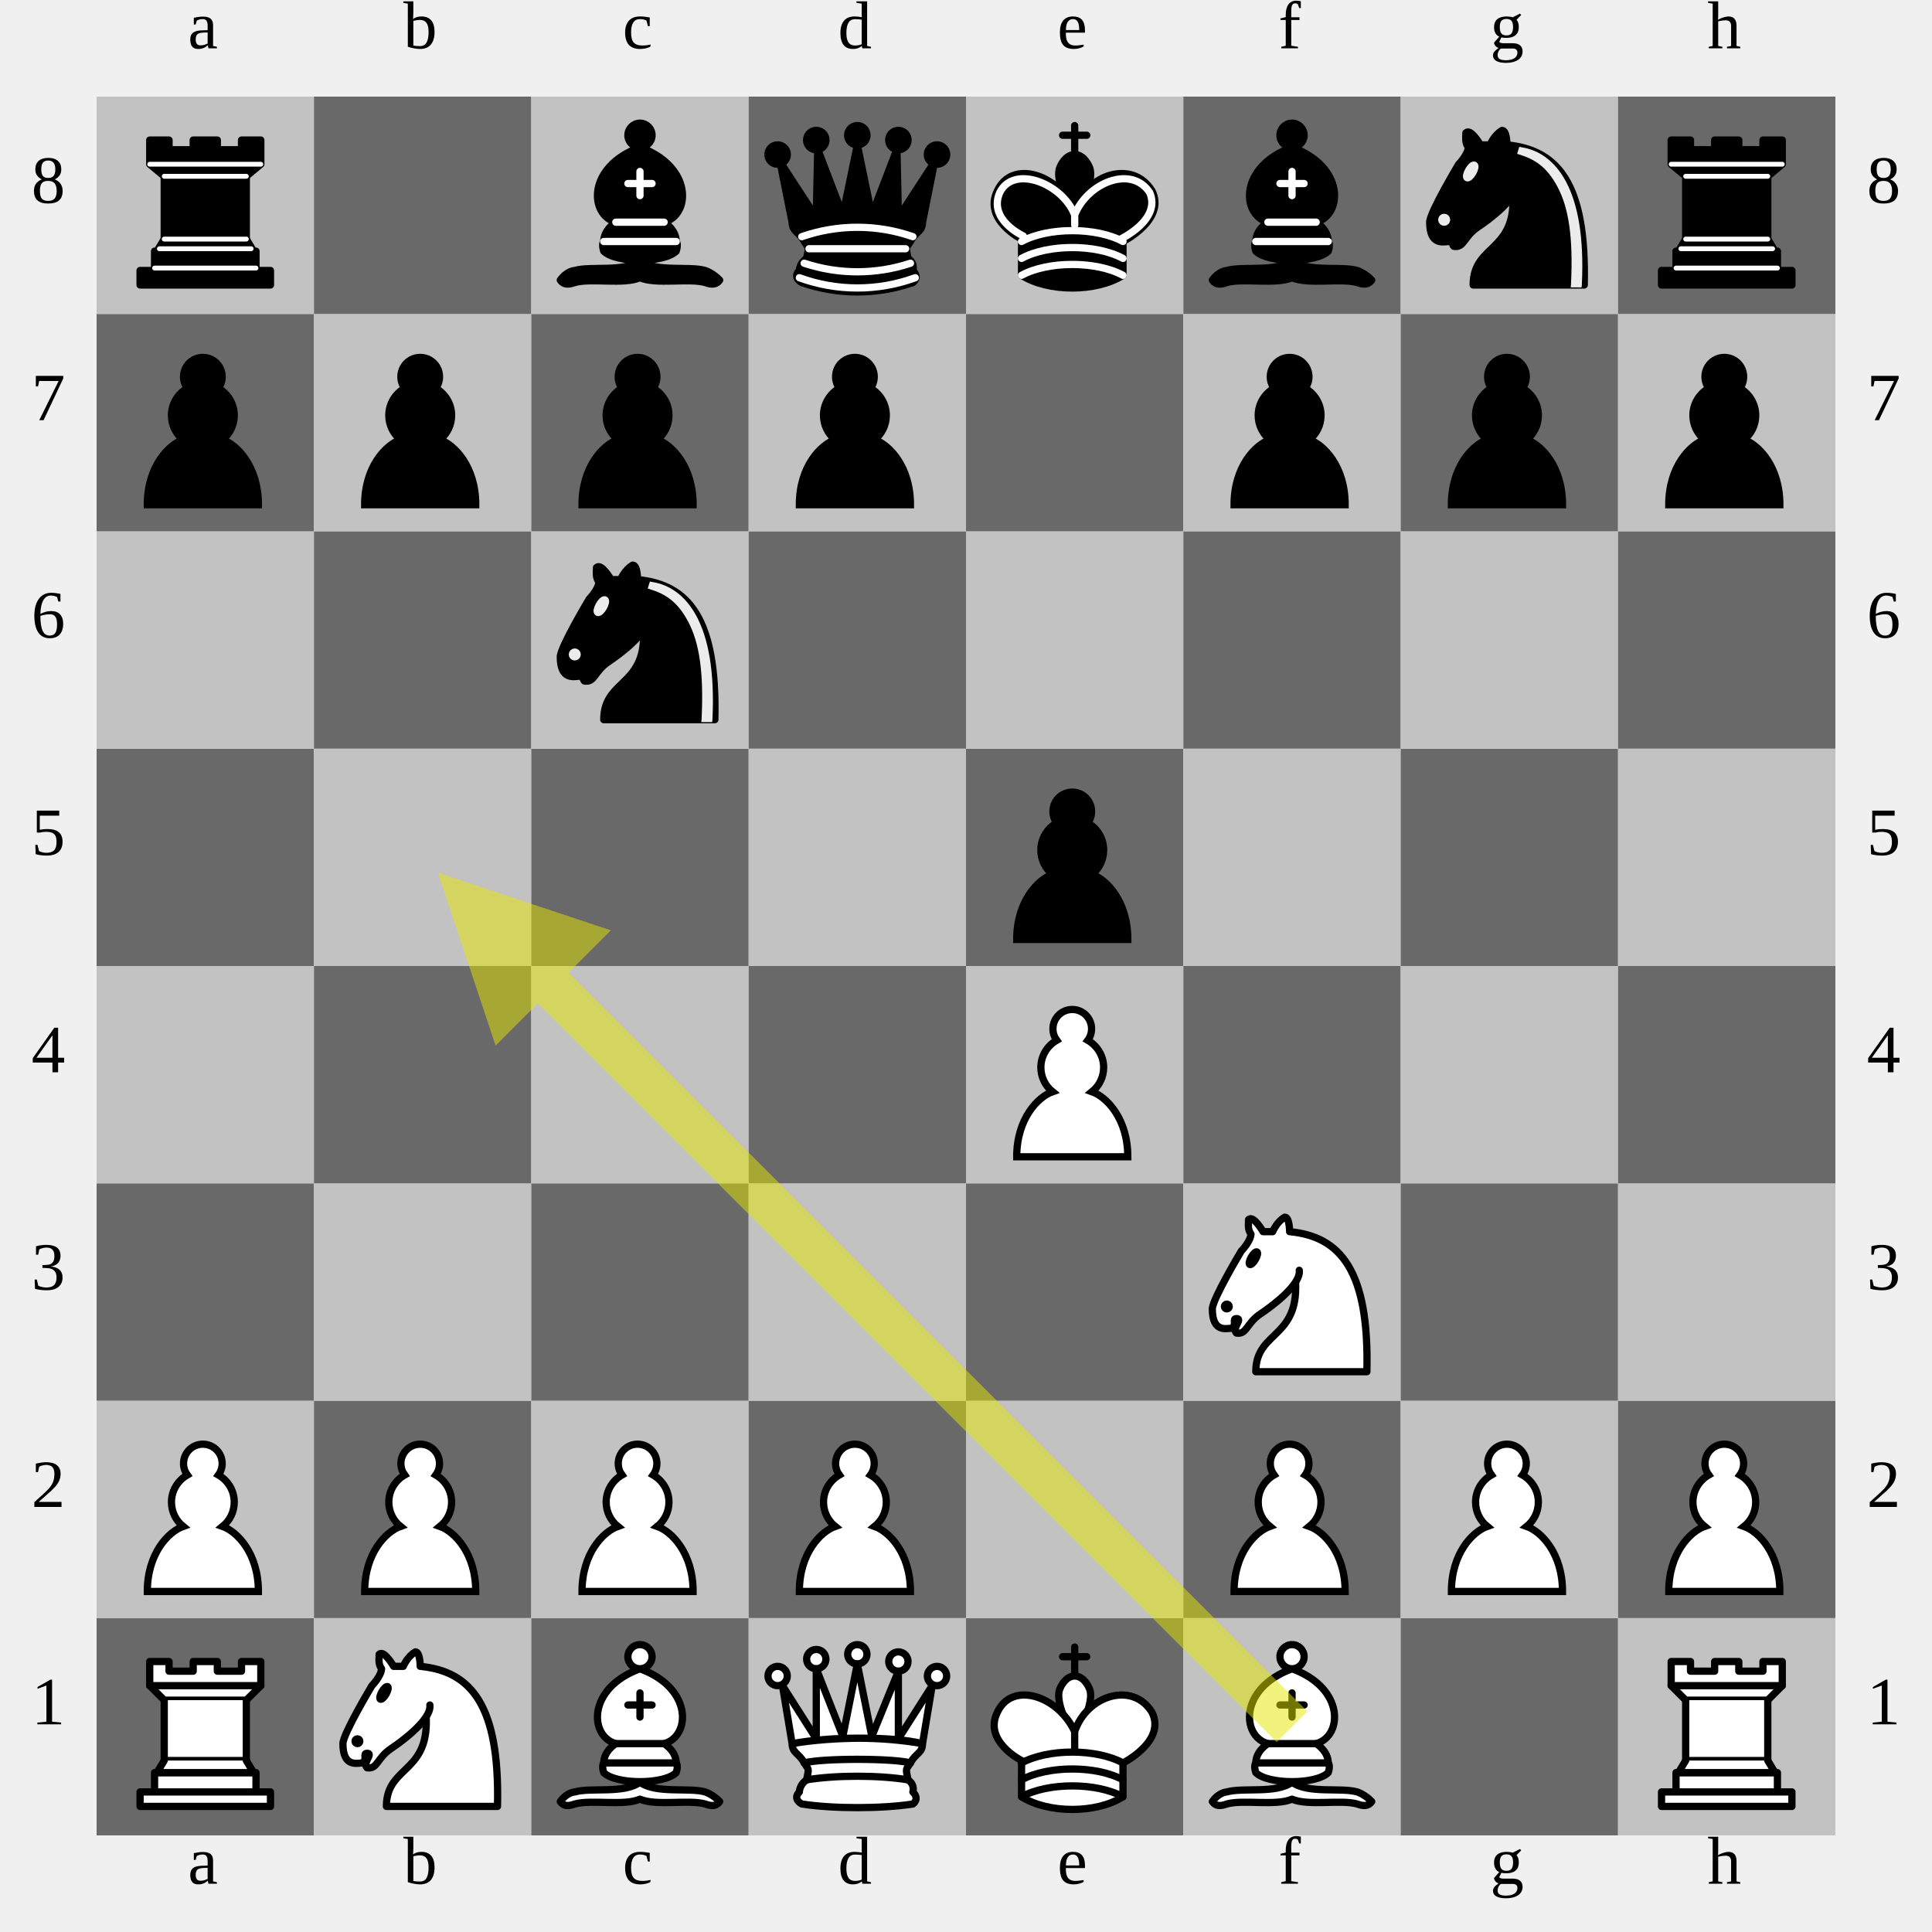
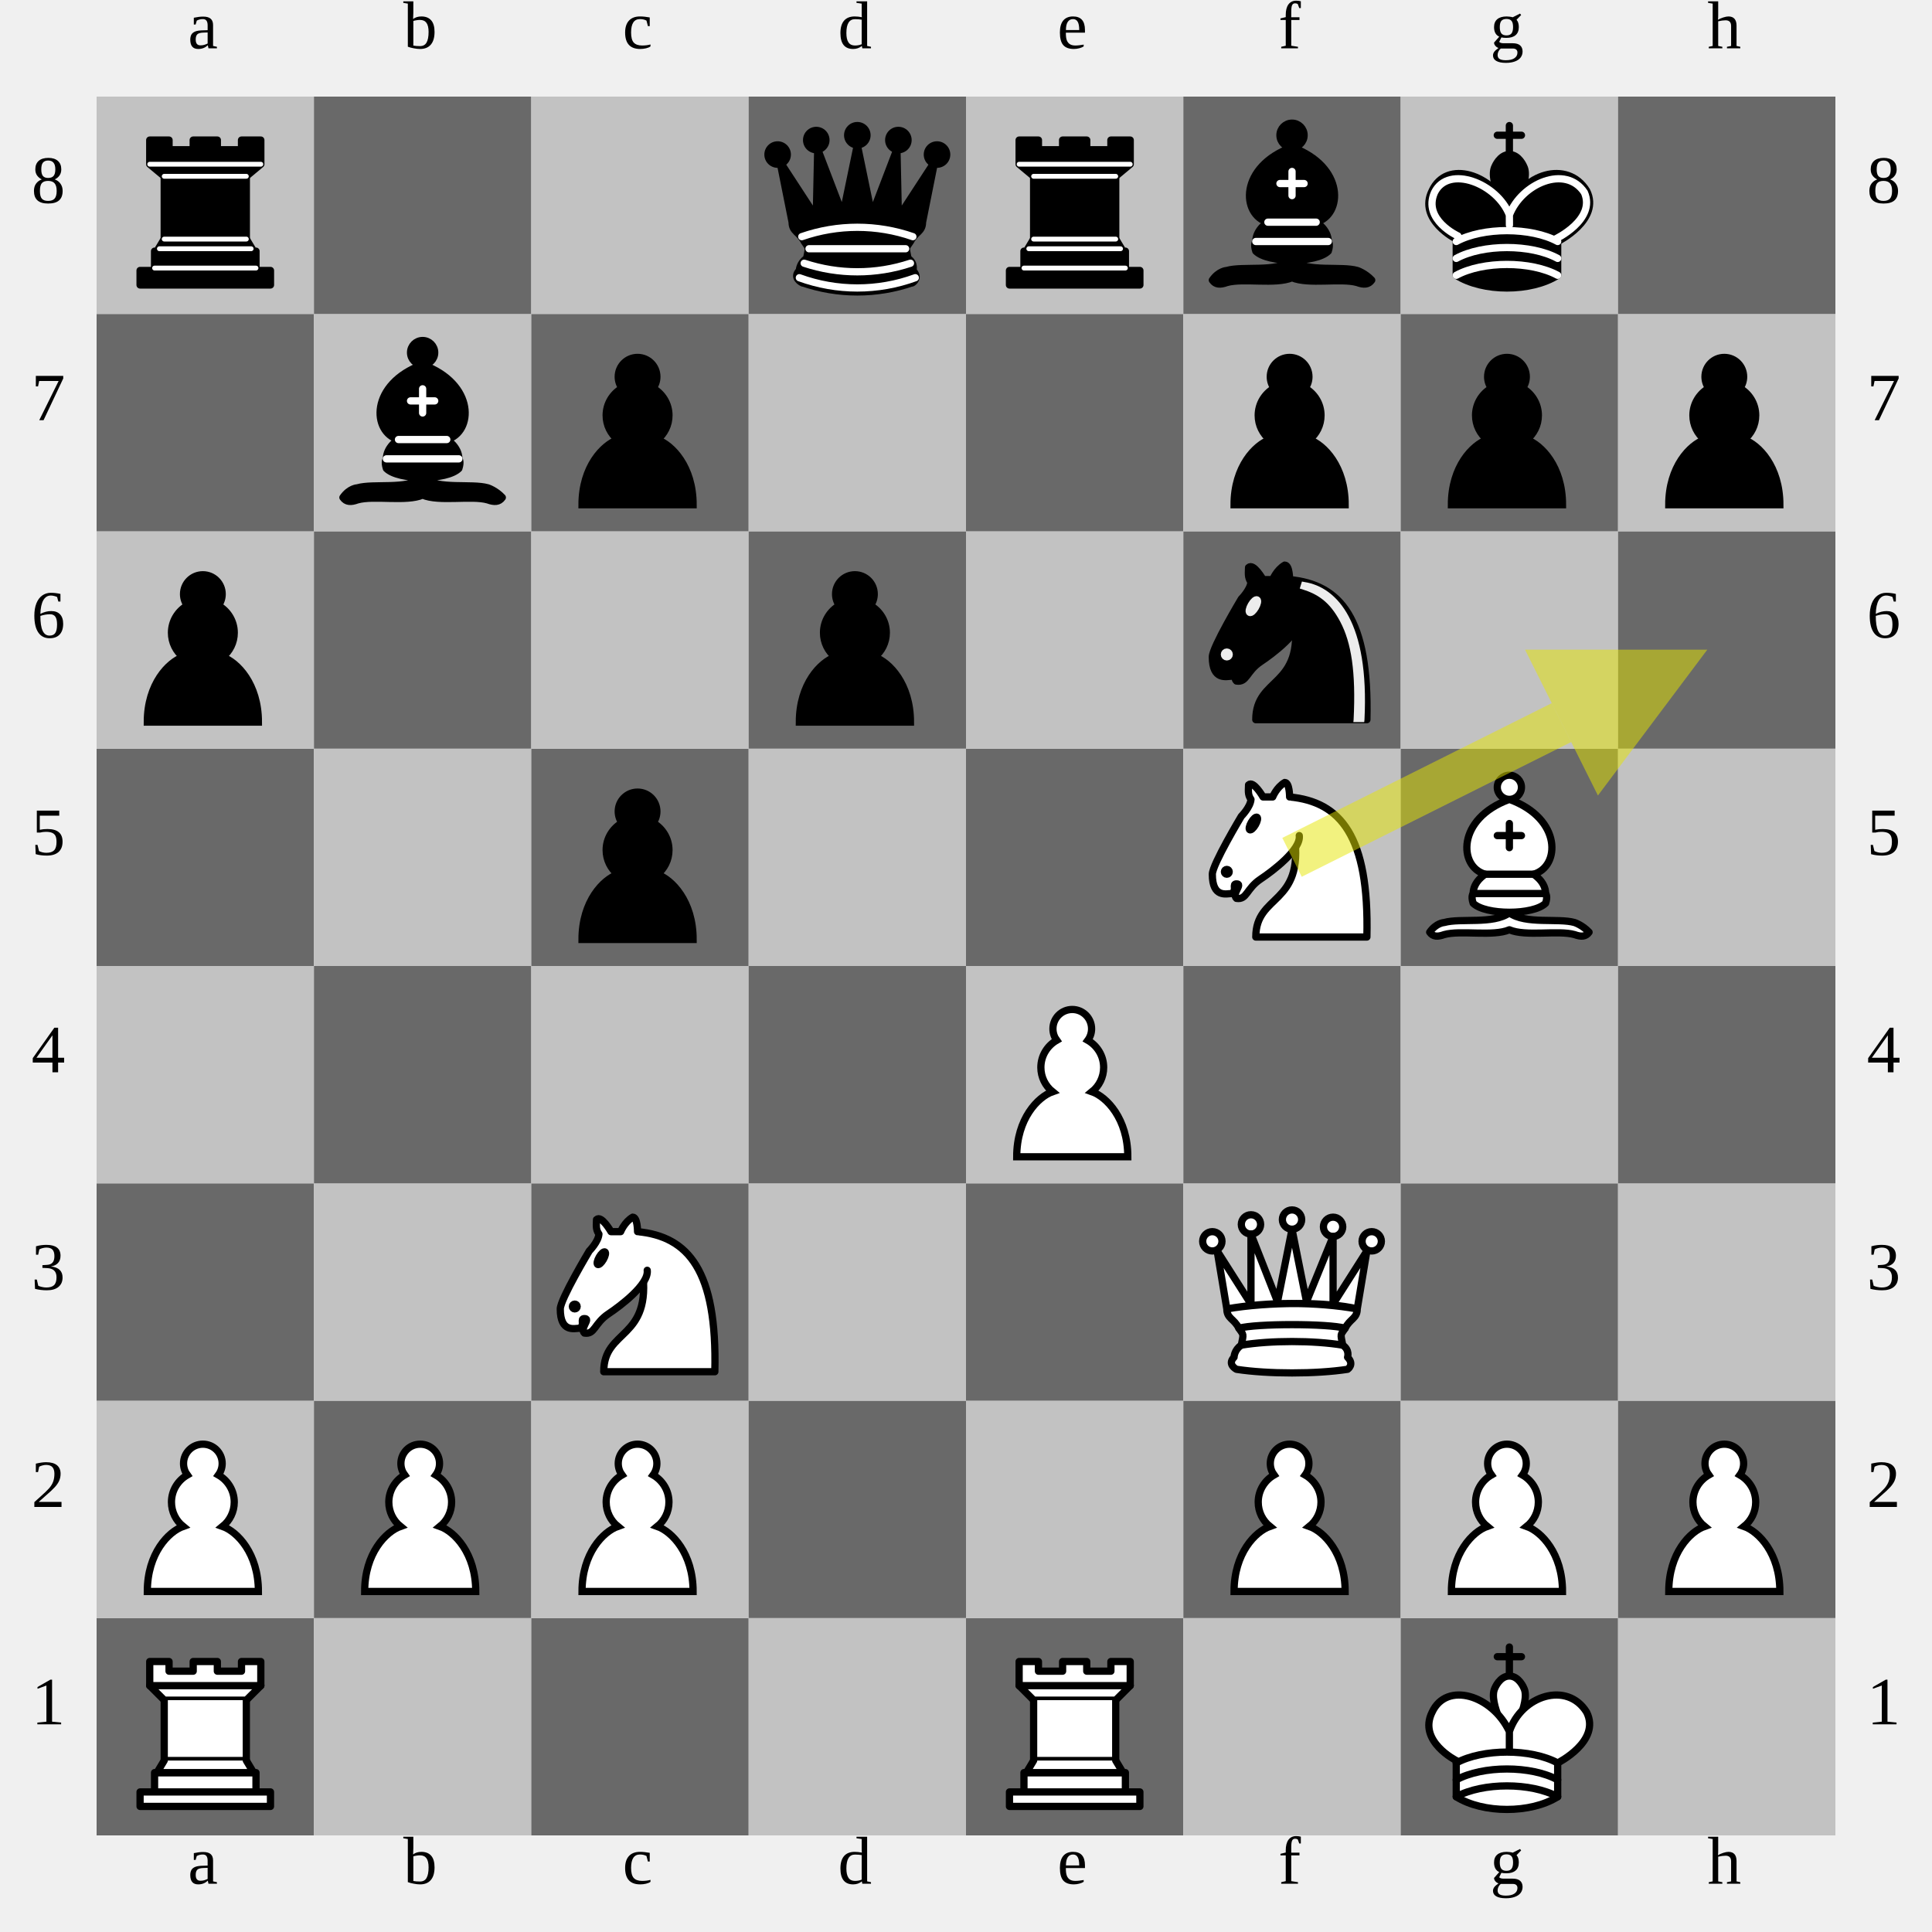
<svg xmlns="http://www.w3.org/2000/svg" xmlns:xlink="http://www.w3.org/1999/xlink" version="1.1" viewBox="0 0 400 400">
  <defs>
    <g class="white pawn" id="white-pawn">
      <path d="M22 9c-2.21 0-4 1.79-4 4 0 .89.29 1.71.78 2.38-1.95 1.12-3.28 3.21-3.28 5.62 0 2.03.94 3.84 2.41 5.03-3 1.06-7.41 5.55-7.41 13.47h23c0-7.92-4.41-12.41-7.41-13.47 1.47-1.19 2.41-3 2.41-5.03 0-2.41-1.33-4.5-3.28-5.62.49-.67.78-1.49.78-2.38 0-2.21-1.79-4-4-4z" fill="#fff" stroke="#000" stroke-linecap="round" stroke-width="1.5" />
    </g>
    <g class="white knight" fill="none" fill-rule="evenodd" id="white-knight" stroke="#000" stroke-linecap="round" stroke-linejoin="round" stroke-width="1.5">
      <path d="M 22,10 C 32.5,11 38.5,18 38,39 L 15,39 C 15,30 25,32.5 23,18" style="fill:#ffffff; stroke:#000000;" />
      <path d="M 24,18 C 24.38,20.91 18.45,25.37 16,27 C 13,29 13.18,31.34 11,31 C 9.958,30.06 12.41,27.96 11,28 C 10,28 11.19,29.23 10,30 C 9,30 5.997,31 6,26 C 6,24 12,14 12,14 C 12,14 13.89,12.1 14,10.5 C 13.27,9.506 13.5,8.5 13.5,7.5 C 14.5,6.5 16.5,10 16.5,10 L 18.5,10 C 18.5,10 19.28,8.008 21,7 C 22,7 22,10 22,10" style="fill:#ffffff; stroke:#000000;" />
      <path d="M 9.5 25.5 A 0.5 0.5 0 1 1 8.5,25.5 A 0.5 0.5 0 1 1 9.5 25.5 z" style="fill:#000000; stroke:#000000;" />
      <path d="M 15 15.5 A 0.5 1.5 0 1 1 14,15.5 A 0.5 1.5 0 1 1 15 15.5 z" style="fill:#000000; stroke:#000000;" transform="matrix(0.866,0.5,-0.5,0.866,9.693,-5.173)" />
    </g>
    <g class="white bishop" fill="none" fill-rule="evenodd" id="white-bishop" stroke="#000" stroke-linecap="round" stroke-linejoin="round" stroke-width="1.5">
      <g fill="#fff" stroke-linecap="butt">
        <path d="M9 36c3.39-.97 10.11.43 13.5-2 3.39 2.43 10.11 1.03 13.5 2 0 0 1.65.54 3 2-.68.97-1.65.99-3 .5-3.39-.97-10.11.46-13.5-1-3.39 1.46-10.11.03-13.5 1-1.354.49-2.323.47-3-.5 1.354-1.94 3-2 3-2zM15 32c2.5 2.5 12.5 2.5 15 0 .5-1.5 0-2 0-2 0-2.5-2.5-4-2.5-4 5.5-1.5 6-11.5-5-15.5-11 4-10.5 14-5 15.5 0 0-2.5 1.5-2.5 4 0 0-.5.5 0 2zM25 8a2.5 2.5 0 1 1-5 0 2.5 2.5 0 1 1 5 0z" />
      </g>
      <path d="M17.5 26h10M15 30h15m-7.5-14.5v5M20 18h5" stroke-linejoin="miter" />
    </g>
    <g class="white rook" fill="#fff" fill-rule="evenodd" id="white-rook" stroke="#000" stroke-linecap="round" stroke-linejoin="round" stroke-width="1.5">
      <path d="M9 39h27v-3H9v3zM12 36v-4h21v4H12zM11 14V9h4v2h5V9h5v2h5V9h4v5" stroke-linecap="butt" />
      <path d="M34 14l-3 3H14l-3-3" />
      <path d="M31 17v12.5H14V17" stroke-linecap="butt" stroke-linejoin="miter" />
      <path d="M31 29.5l1.5 2.5h-20l1.5-2.5" />
      <path d="M11 14h23" fill="none" stroke-linejoin="miter" />
    </g>
    <g class="white queen" fill="#fff" fill-rule="evenodd" id="white-queen" stroke="#000" stroke-linecap="round" stroke-linejoin="round" stroke-width="1.5">
      <path d="M8 12a2 2 0 1 1-4 0 2 2 0 1 1 4 0zM24.5 7.5a2 2 0 1 1-4 0 2 2 0 1 1 4 0zM41 12a2 2 0 1 1-4 0 2 2 0 1 1 4 0zM16 8.5a2 2 0 1 1-4 0 2 2 0 1 1 4 0zM33 9a2 2 0 1 1-4 0 2 2 0 1 1 4 0z" />
      <path d="M9 26c8.5-1.5 21-1.5 27 0l2-12-7 11V11l-5.5 13.5-3-15-3 15-5.5-14V25L7 14l2 12zM9 26c0 2 1.5 2 2.5 4 1 1.5 1 1 .5 3.5-1.5 1-1.5 2.5-1.5 2.5-1.5 1.5.5 2.5.5 2.5 6.5 1 16.5 1 23 0 0 0 1.5-1 0-2.5 0 0 .5-1.5-1-2.5-.5-2.5-.5-2 .5-3.5 1-2 2.5-2 2.5-4-8.5-1.5-18.5-1.5-27 0z" stroke-linecap="butt" />
      <path d="M11.5 30c3.5-1 18.5-1 22 0M12 33.5c6-1 15-1 21 0" fill="none" />
    </g>
    <g class="white king" fill="none" fill-rule="evenodd" id="white-king" stroke="#000" stroke-linecap="round" stroke-linejoin="round" stroke-width="1.5">
      <path d="M22.5 11.63V6M20 8h5" stroke-linejoin="miter" />
      <path d="M22.5 25s4.5-7.5 3-10.5c0 0-1-2.5-3-2.5s-3 2.5-3 2.5c-1.5 3 3 10.5 3 10.5" fill="#fff" stroke-linecap="butt" stroke-linejoin="miter" />
      <path d="M11.5 37c5.5 3.5 15.5 3.5 21 0v-7s9-4.5 6-10.5c-4-6.5-13.5-3.5-16 4V27v-3.5c-3.5-7.5-13-10.5-16-4-3 6 5 10 5 10V37z" fill="#fff" />
      <path d="M11.5 30c5.5-3 15.5-3 21 0m-21 3.5c5.5-3 15.5-3 21 0m-21 3.5c5.5-3 15.5-3 21 0" />
    </g>
    <g class="black pawn" id="black-pawn">
      <path d="M22 9c-2.21 0-4 1.79-4 4 0 .89.29 1.71.78 2.38-1.95 1.12-3.28 3.21-3.28 5.62 0 2.03.94 3.84 2.41 5.03-3 1.06-7.41 5.55-7.41 13.47h23c0-7.92-4.41-12.41-7.41-13.47 1.47-1.19 2.41-3 2.41-5.03 0-2.41-1.33-4.5-3.28-5.62.49-.67.78-1.49.78-2.38 0-2.21-1.79-4-4-4z" stroke="#000" stroke-linecap="round" stroke-width="1.5" />
    </g>
    <g class="black knight" fill="none" fill-rule="evenodd" id="black-knight" stroke="#000" stroke-linecap="round" stroke-linejoin="round" stroke-width="1.5">
      <path d="M 22,10 C 32.5,11 38.5,18 38,39 L 15,39 C 15,30 25,32.5 23,18" style="fill:#000000; stroke:#000000;" />
      <path d="M 24,18 C 24.38,20.91 18.45,25.37 16,27 C 13,29 13.18,31.34 11,31 C 9.958,30.06 12.41,27.96 11,28 C 10,28 11.19,29.23 10,30 C 9,30 5.997,31 6,26 C 6,24 12,14 12,14 C 12,14 13.89,12.1 14,10.5 C 13.27,9.506 13.5,8.5 13.5,7.5 C 14.5,6.5 16.5,10 16.5,10 L 18.5,10 C 18.5,10 19.28,8.008 21,7 C 22,7 22,10 22,10" style="fill:#000000; stroke:#000000;" />
      <path d="M 9.5 25.5 A 0.5 0.5 0 1 1 8.5,25.5 A 0.5 0.5 0 1 1 9.5 25.5 z" style="fill:#ececec; stroke:#ececec;" />
      <path d="M 15 15.5 A 0.5 1.5 0 1 1 14,15.5 A 0.5 1.5 0 1 1 15 15.5 z" style="fill:#ececec; stroke:#ececec;" transform="matrix(0.866,0.5,-0.5,0.866,9.693,-5.173)" />
      <path d="M 24.55,10.4 L 24.1,11.85 L 24.6,12 C 27.75,13 30.25,14.49 32.5,18.75 C 34.75,23.01 35.75,29.06 35.25,39 L 35.2,39.5 L 37.45,39.5 L 37.5,39 C 38,28.94 36.62,22.15 34.25,17.66 C 31.88,13.17 28.46,11.02 25.06,10.5 L 24.55,10.4 z " style="fill:#ececec; stroke:none;" />
    </g>
    <g class="black bishop" fill="none" fill-rule="evenodd" id="black-bishop" stroke="#000" stroke-linecap="round" stroke-linejoin="round" stroke-width="1.5">
      <path d="M9 36c3.39-.97 10.11.43 13.5-2 3.39 2.43 10.11 1.03 13.5 2 0 0 1.65.54 3 2-.68.97-1.65.99-3 .5-3.39-.97-10.11.46-13.5-1-3.39 1.46-10.11.03-13.5 1-1.354.49-2.323.47-3-.5 1.354-1.94 3-2 3-2zm6-4c2.5 2.5 12.5 2.5 15 0 .5-1.5 0-2 0-2 0-2.5-2.5-4-2.5-4 5.5-1.5 6-11.5-5-15.5-11 4-10.5 14-5 15.5 0 0-2.5 1.5-2.5 4 0 0-.5.5 0 2zM25 8a2.5 2.5 0 1 1-5 0 2.5 2.5 0 1 1 5 0z" fill="#000" stroke-linecap="butt" />
      <path d="M17.5 26h10M15 30h15m-7.5-14.5v5M20 18h5" stroke="#fff" stroke-linejoin="miter" />
    </g>
    <g class="black rook" fill="#000" fill-rule="evenodd" id="black-rook" stroke="#000" stroke-linecap="round" stroke-linejoin="round" stroke-width="1.5">
      <path d="M9 39h27v-3H9v3zM12.5 32l1.5-2.5h17l1.5 2.5h-20zM12 36v-4h21v4H12z" stroke-linecap="butt" />
      <path d="M14 29.5v-13h17v13H14z" stroke-linecap="butt" stroke-linejoin="miter" />
      <path d="M14 16.5L11 14h23l-3 2.5H14zM11 14V9h4v2h5V9h5v2h5V9h4v5H11z" stroke-linecap="butt" />
      <path d="M12 35.5h21M13 31.5h19M14 29.5h17M14 16.5h17M11 14h23" fill="none" stroke="#fff" stroke-linejoin="miter" stroke-width="1" />
    </g>
    <g class="black queen" fill="#000" fill-rule="evenodd" id="black-queen" stroke="#000" stroke-linecap="round" stroke-linejoin="round" stroke-width="1.5">
      <g fill="#000" stroke="none">
        <circle cx="6" cy="12" r="2.75" />
        <circle cx="14" cy="9" r="2.75" />
        <circle cx="22.5" cy="8" r="2.75" />
        <circle cx="31" cy="9" r="2.75" />
        <circle cx="39" cy="12" r="2.75" />
      </g>
      <path d="M9 26c8.5-1.5 21-1.5 27 0l2.5-12.5L31 25l-.3-14.1-5.2 13.6-3-14.5-3 14.5-5.2-13.6L14 25 6.5 13.5 9 26zM9 26c0 2 1.5 2 2.5 4 1 1.5 1 1 .5 3.5-1.5 1-1.5 2.5-1.5 2.5-1.5 1.5.5 2.5.5 2.5 6.5 1 16.5 1 23 0 0 0 1.5-1 0-2.5 0 0 .5-1.5-1-2.5-.5-2.5-.5-2 .5-3.5 1-2 2.5-2 2.5-4-8.5-1.5-18.5-1.5-27 0z" stroke-linecap="butt" />
      <path d="M11 38.5a35 35 1 0 0 23 0" fill="none" stroke-linecap="butt" />
      <path d="M11 29a35 35 1 0 1 23 0M12.5 31.5h20M11.5 34.5a35 35 1 0 0 22 0M10.5 37.5a35 35 1 0 0 24 0" fill="none" stroke="#fff" />
    </g>
    <g class="black king" fill="none" fill-rule="evenodd" id="black-king" stroke="#000" stroke-linecap="round" stroke-linejoin="round" stroke-width="1.5">
      <path d="M22.5 11.63V6" stroke-linejoin="miter" />
      <path d="M22.5 25s4.5-7.5 3-10.5c0 0-1-2.5-3-2.5s-3 2.5-3 2.5c-1.5 3 3 10.5 3 10.5" fill="#000" stroke-linecap="butt" stroke-linejoin="miter" />
      <path d="M11.5 37c5.5 3.5 15.5 3.5 21 0v-7s9-4.5 6-10.5c-4-6.5-13.5-3.5-16 4V27v-3.5c-3.5-7.5-13-10.5-16-4-3 6 5 10 5 10V37z" fill="#000" />
      <path d="M20 8h5" stroke-linejoin="miter" />
      <path d="M32 29.5s8.5-4 6.03-9.65C34.15 14 25 18 22.5 24.5l.01 2.1-.01-2.1C20 18 9.906 14 6.997 19.85c-2.497 5.65 4.853 9 4.853 9M11.5 30c5.5-3 15.5-3 21 0m-21 3.5c5.5-3 15.5-3 21 0m-21 3.5c5.5-3 15.5-3 21 0" stroke="#fff" />
    </g>
  </defs>
  <rect class="square dark a1" fill="#696969" height="45" stroke="none" width="45" x="20" y="335" />
  <use transform="translate(20, 335)" xlink:href="#white-rook" />
  <rect class="square light b1" fill="#c2c2c2" height="45" stroke="none" width="45" x="65" y="335" />
-   <use transform="translate(65, 335)" xlink:href="#white-knight" />
  <rect class="square dark c1" fill="#696969" height="45" stroke="none" width="45" x="110" y="335" />
-   <use transform="translate(110, 335)" xlink:href="#white-bishop" />
  <rect class="square light d1" fill="#c2c2c2" height="45" stroke="none" width="45" x="155" y="335" />
-   <use transform="translate(155, 335)" xlink:href="#white-queen" />
  <rect class="square dark e1" fill="#696969" height="45" stroke="none" width="45" x="200" y="335" />
-   <use transform="translate(200, 335)" xlink:href="#white-king" />
+   <use transform="translate(200, 335)" xlink:href="#white-rook" />
  <rect class="square light f1" fill="#c2c2c2" height="45" stroke="none" width="45" x="245" y="335" />
-   <use transform="translate(245, 335)" xlink:href="#white-bishop" />
  <rect class="square dark g1" fill="#696969" height="45" stroke="none" width="45" x="290" y="335" />
+   <use transform="translate(290, 335)" xlink:href="#white-king" />
  <rect class="square light h1" fill="#c2c2c2" height="45" stroke="none" width="45" x="335" y="335" />
-   <use transform="translate(335, 335)" xlink:href="#white-rook" />
  <rect class="square light a2" fill="#c2c2c2" height="45" stroke="none" width="45" x="20" y="290" />
  <use transform="translate(20, 290)" xlink:href="#white-pawn" />
  <rect class="square dark b2" fill="#696969" height="45" stroke="none" width="45" x="65" y="290" />
  <use transform="translate(65, 290)" xlink:href="#white-pawn" />
  <rect class="square light c2" fill="#c2c2c2" height="45" stroke="none" width="45" x="110" y="290" />
  <use transform="translate(110, 290)" xlink:href="#white-pawn" />
  <rect class="square dark d2" fill="#696969" height="45" stroke="none" width="45" x="155" y="290" />
-   <use transform="translate(155, 290)" xlink:href="#white-pawn" />
  <rect class="square light e2" fill="#c2c2c2" height="45" stroke="none" width="45" x="200" y="290" />
  <rect class="square dark f2" fill="#696969" height="45" stroke="none" width="45" x="245" y="290" />
  <use transform="translate(245, 290)" xlink:href="#white-pawn" />
  <rect class="square light g2" fill="#c2c2c2" height="45" stroke="none" width="45" x="290" y="290" />
  <use transform="translate(290, 290)" xlink:href="#white-pawn" />
  <rect class="square dark h2" fill="#696969" height="45" stroke="none" width="45" x="335" y="290" />
  <use transform="translate(335, 290)" xlink:href="#white-pawn" />
  <rect class="square dark a3" fill="#696969" height="45" stroke="none" width="45" x="20" y="245" />
  <rect class="square light b3" fill="#c2c2c2" height="45" stroke="none" width="45" x="65" y="245" />
  <rect class="square dark c3" fill="#696969" height="45" stroke="none" width="45" x="110" y="245" />
+   <use transform="translate(110, 245)" xlink:href="#white-knight" />
  <rect class="square light d3" fill="#c2c2c2" height="45" stroke="none" width="45" x="155" y="245" />
  <rect class="square dark e3" fill="#696969" height="45" stroke="none" width="45" x="200" y="245" />
  <rect class="square light f3" fill="#c2c2c2" height="45" stroke="none" width="45" x="245" y="245" />
-   <use transform="translate(245, 245)" xlink:href="#white-knight" />
+   <use transform="translate(245, 245)" xlink:href="#white-queen" />
  <rect class="square dark g3" fill="#696969" height="45" stroke="none" width="45" x="290" y="245" />
  <rect class="square light h3" fill="#c2c2c2" height="45" stroke="none" width="45" x="335" y="245" />
  <rect class="square light a4" fill="#c2c2c2" height="45" stroke="none" width="45" x="20" y="200" />
  <rect class="square dark b4" fill="#696969" height="45" stroke="none" width="45" x="65" y="200" />
  <rect class="square light c4" fill="#c2c2c2" height="45" stroke="none" width="45" x="110" y="200" />
  <rect class="square dark d4" fill="#696969" height="45" stroke="none" width="45" x="155" y="200" />
  <rect class="square light e4" fill="#c2c2c2" height="45" stroke="none" width="45" x="200" y="200" />
  <use transform="translate(200, 200)" xlink:href="#white-pawn" />
  <rect class="square dark f4" fill="#696969" height="45" stroke="none" width="45" x="245" y="200" />
  <rect class="square light g4" fill="#c2c2c2" height="45" stroke="none" width="45" x="290" y="200" />
  <rect class="square dark h4" fill="#696969" height="45" stroke="none" width="45" x="335" y="200" />
  <rect class="square dark a5" fill="#696969" height="45" stroke="none" width="45" x="20" y="155" />
  <rect class="square light b5" fill="#c2c2c2" height="45" stroke="none" width="45" x="65" y="155" />
  <rect class="square dark c5" fill="#696969" height="45" stroke="none" width="45" x="110" y="155" />
+   <use transform="translate(110, 155)" xlink:href="#black-pawn" />
  <rect class="square light d5" fill="#c2c2c2" height="45" stroke="none" width="45" x="155" y="155" />
  <rect class="square dark e5" fill="#696969" height="45" stroke="none" width="45" x="200" y="155" />
-   <use transform="translate(200, 155)" xlink:href="#black-pawn" />
  <rect class="square light f5" fill="#c2c2c2" height="45" stroke="none" width="45" x="245" y="155" />
+   <use transform="translate(245, 155)" xlink:href="#white-knight" />
  <rect class="square dark g5" fill="#696969" height="45" stroke="none" width="45" x="290" y="155" />
+   <use transform="translate(290, 155)" xlink:href="#white-bishop" />
  <rect class="square light h5" fill="#c2c2c2" height="45" stroke="none" width="45" x="335" y="155" />
  <rect class="square light a6" fill="#c2c2c2" height="45" stroke="none" width="45" x="20" y="110" />
+   <use transform="translate(20, 110)" xlink:href="#black-pawn" />
  <rect class="square dark b6" fill="#696969" height="45" stroke="none" width="45" x="65" y="110" />
  <rect class="square light c6" fill="#c2c2c2" height="45" stroke="none" width="45" x="110" y="110" />
-   <use transform="translate(110, 110)" xlink:href="#black-knight" />
  <rect class="square dark d6" fill="#696969" height="45" stroke="none" width="45" x="155" y="110" />
+   <use transform="translate(155, 110)" xlink:href="#black-pawn" />
  <rect class="square light e6" fill="#c2c2c2" height="45" stroke="none" width="45" x="200" y="110" />
  <rect class="square dark f6" fill="#696969" height="45" stroke="none" width="45" x="245" y="110" />
+   <use transform="translate(245, 110)" xlink:href="#black-knight" />
  <rect class="square light g6" fill="#c2c2c2" height="45" stroke="none" width="45" x="290" y="110" />
  <rect class="square dark h6" fill="#696969" height="45" stroke="none" width="45" x="335" y="110" />
  <rect class="square dark a7" fill="#696969" height="45" stroke="none" width="45" x="20" y="65" />
-   <use transform="translate(20, 65)" xlink:href="#black-pawn" />
  <rect class="square light b7" fill="#c2c2c2" height="45" stroke="none" width="45" x="65" y="65" />
-   <use transform="translate(65, 65)" xlink:href="#black-pawn" />
+   <use transform="translate(65, 65)" xlink:href="#black-bishop" />
  <rect class="square dark c7" fill="#696969" height="45" stroke="none" width="45" x="110" y="65" />
  <use transform="translate(110, 65)" xlink:href="#black-pawn" />
  <rect class="square light d7" fill="#c2c2c2" height="45" stroke="none" width="45" x="155" y="65" />
-   <use transform="translate(155, 65)" xlink:href="#black-pawn" />
  <rect class="square dark e7" fill="#696969" height="45" stroke="none" width="45" x="200" y="65" />
  <rect class="square light f7" fill="#c2c2c2" height="45" stroke="none" width="45" x="245" y="65" />
  <use transform="translate(245, 65)" xlink:href="#black-pawn" />
  <rect class="square dark g7" fill="#696969" height="45" stroke="none" width="45" x="290" y="65" />
  <use transform="translate(290, 65)" xlink:href="#black-pawn" />
  <rect class="square light h7" fill="#c2c2c2" height="45" stroke="none" width="45" x="335" y="65" />
  <use transform="translate(335, 65)" xlink:href="#black-pawn" />
  <rect class="square light a8" fill="#c2c2c2" height="45" stroke="none" width="45" x="20" y="20" />
  <use transform="translate(20, 20)" xlink:href="#black-rook" />
  <rect class="square dark b8" fill="#696969" height="45" stroke="none" width="45" x="65" y="20" />
  <rect class="square light c8" fill="#c2c2c2" height="45" stroke="none" width="45" x="110" y="20" />
-   <use transform="translate(110, 20)" xlink:href="#black-bishop" />
  <rect class="square dark d8" fill="#696969" height="45" stroke="none" width="45" x="155" y="20" />
  <use transform="translate(155, 20)" xlink:href="#black-queen" />
  <rect class="square light e8" fill="#c2c2c2" height="45" stroke="none" width="45" x="200" y="20" />
-   <use transform="translate(200, 20)" xlink:href="#black-king" />
+   <use transform="translate(200, 20)" xlink:href="#black-rook" />
  <rect class="square dark f8" fill="#696969" height="45" stroke="none" width="45" x="245" y="20" />
  <use transform="translate(245, 20)" xlink:href="#black-bishop" />
  <rect class="square light g8" fill="#c2c2c2" height="45" stroke="none" width="45" x="290" y="20" />
-   <use transform="translate(290, 20)" xlink:href="#black-knight" />
+   <use transform="translate(290, 20)" xlink:href="#black-king" />
  <rect class="square dark h8" fill="#696969" height="45" stroke="none" width="45" x="335" y="20" />
-   <use transform="translate(335, 20)" xlink:href="#black-rook" />
  <text alignment-baseline="middle" font-size="14" text-anchor="middle" x="42" y="10">a</text>
  <text alignment-baseline="middle" font-size="14" text-anchor="middle" x="42" y="390">a</text>
  <text alignment-baseline="middle" font-size="14" text-anchor="middle" x="87" y="10">b</text>
  <text alignment-baseline="middle" font-size="14" text-anchor="middle" x="87" y="390">b</text>
  <text alignment-baseline="middle" font-size="14" text-anchor="middle" x="132" y="10">c</text>
  <text alignment-baseline="middle" font-size="14" text-anchor="middle" x="132" y="390">c</text>
  <text alignment-baseline="middle" font-size="14" text-anchor="middle" x="177" y="10">d</text>
  <text alignment-baseline="middle" font-size="14" text-anchor="middle" x="177" y="390">d</text>
  <text alignment-baseline="middle" font-size="14" text-anchor="middle" x="222" y="10">e</text>
  <text alignment-baseline="middle" font-size="14" text-anchor="middle" x="222" y="390">e</text>
  <text alignment-baseline="middle" font-size="14" text-anchor="middle" x="267" y="10">f</text>
  <text alignment-baseline="middle" font-size="14" text-anchor="middle" x="267" y="390">f</text>
  <text alignment-baseline="middle" font-size="14" text-anchor="middle" x="312" y="10">g</text>
  <text alignment-baseline="middle" font-size="14" text-anchor="middle" x="312" y="390">g</text>
  <text alignment-baseline="middle" font-size="14" text-anchor="middle" x="357" y="10">h</text>
  <text alignment-baseline="middle" font-size="14" text-anchor="middle" x="357" y="390">h</text>
  <text alignment-baseline="middle" font-size="14" text-anchor="middle" x="10" y="357">1</text>
  <text alignment-baseline="middle" font-size="14" text-anchor="middle" x="390" y="357">1</text>
  <text alignment-baseline="middle" font-size="14" text-anchor="middle" x="10" y="312">2</text>
  <text alignment-baseline="middle" font-size="14" text-anchor="middle" x="390" y="312">2</text>
  <text alignment-baseline="middle" font-size="14" text-anchor="middle" x="10" y="267">3</text>
  <text alignment-baseline="middle" font-size="14" text-anchor="middle" x="390" y="267">3</text>
  <text alignment-baseline="middle" font-size="14" text-anchor="middle" x="10" y="222">4</text>
  <text alignment-baseline="middle" font-size="14" text-anchor="middle" x="390" y="222">4</text>
  <text alignment-baseline="middle" font-size="14" text-anchor="middle" x="10" y="177">5</text>
  <text alignment-baseline="middle" font-size="14" text-anchor="middle" x="390" y="177">5</text>
  <text alignment-baseline="middle" font-size="14" text-anchor="middle" x="10" y="132">6</text>
  <text alignment-baseline="middle" font-size="14" text-anchor="middle" x="390" y="132">6</text>
  <text alignment-baseline="middle" font-size="14" text-anchor="middle" x="10" y="87">7</text>
  <text alignment-baseline="middle" font-size="14" text-anchor="middle" x="390" y="87">7</text>
  <text alignment-baseline="middle" font-size="14" text-anchor="middle" x="10" y="42">8</text>
  <text alignment-baseline="middle" font-size="14" text-anchor="middle" x="390" y="42">8</text>
-   <line class="arrow" opacity="0.5" stroke="#e6e600" stroke-linecap="butt" stroke-width="9.0" x1="267.5" x2="114.547" y1="357.5" y2="204.547" />
-   <polygon class="arrow" fill="#e6e600" opacity="0.5" points="90.682,180.682 102.614,216.479 126.479,192.614" />
+   <line class="arrow" opacity="0.5" stroke="#e6e600" stroke-linecap="butt" stroke-width="9.0" x1="267.5" x2="323.288" y1="177.5" y2="149.606" />
+   <polygon class="arrow" fill="#e6e600" opacity="0.5" points="353.475,134.512 315.741,134.512 330.835,164.699" />
</svg>
